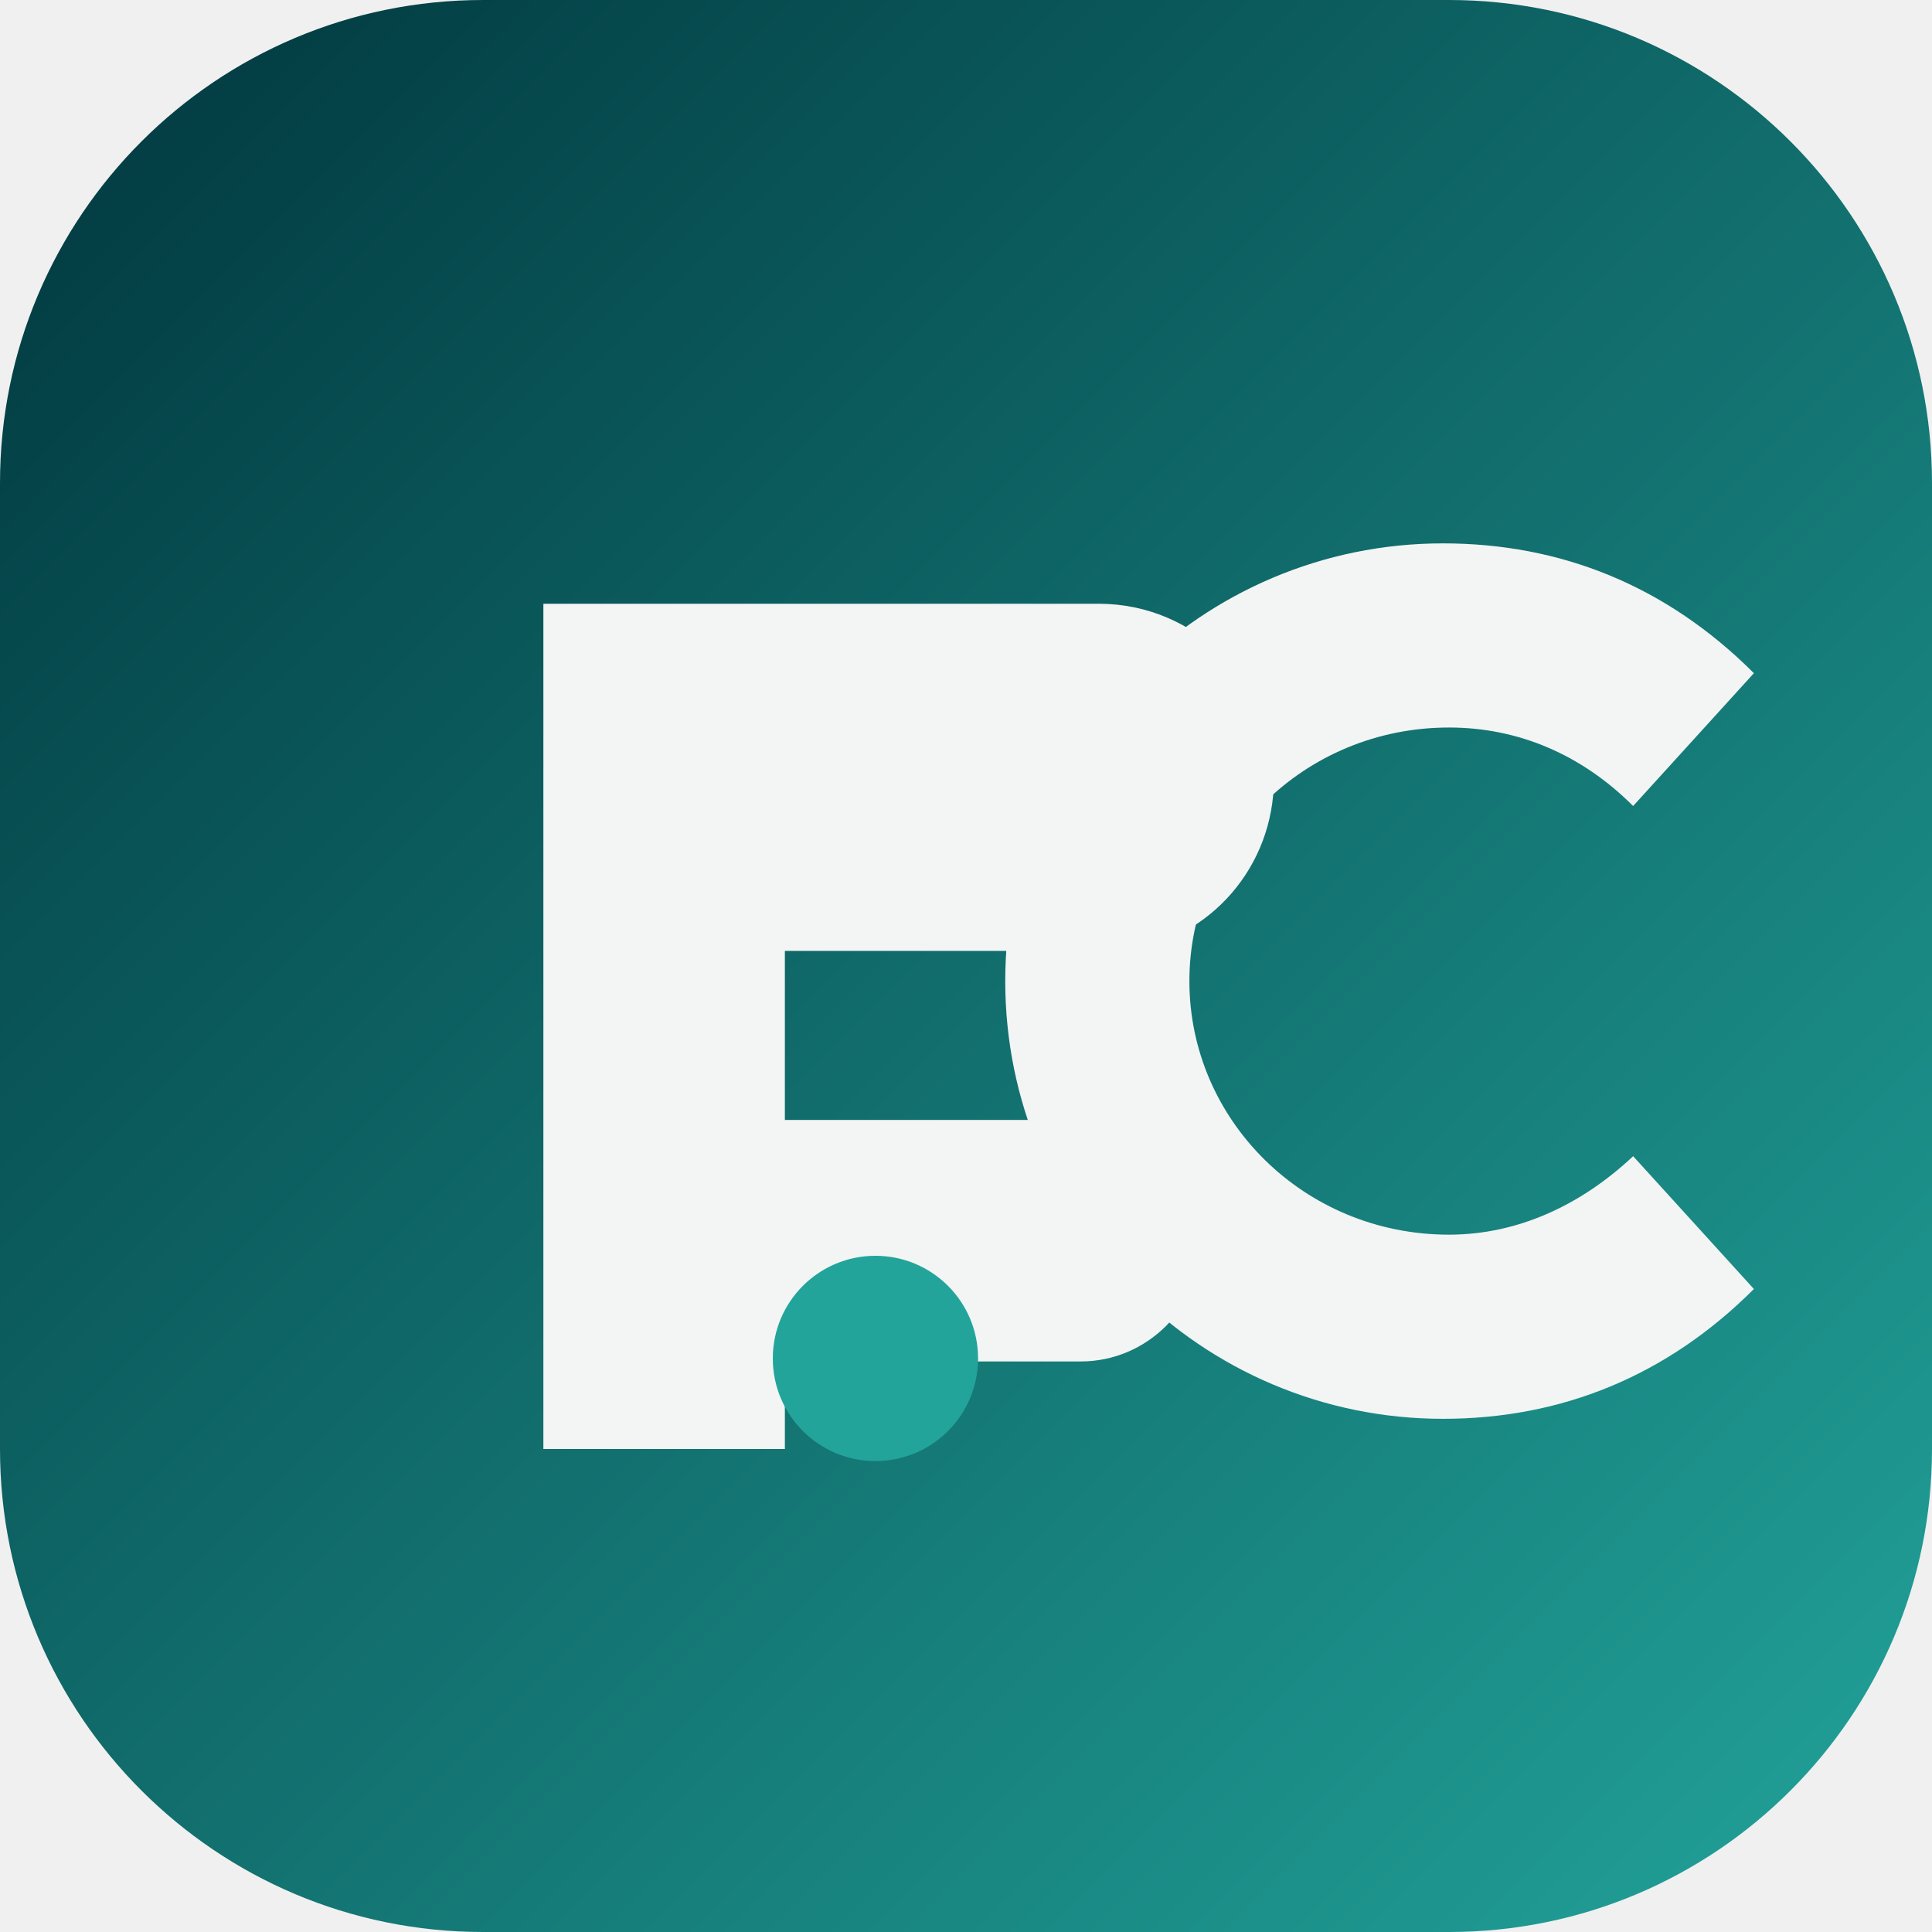
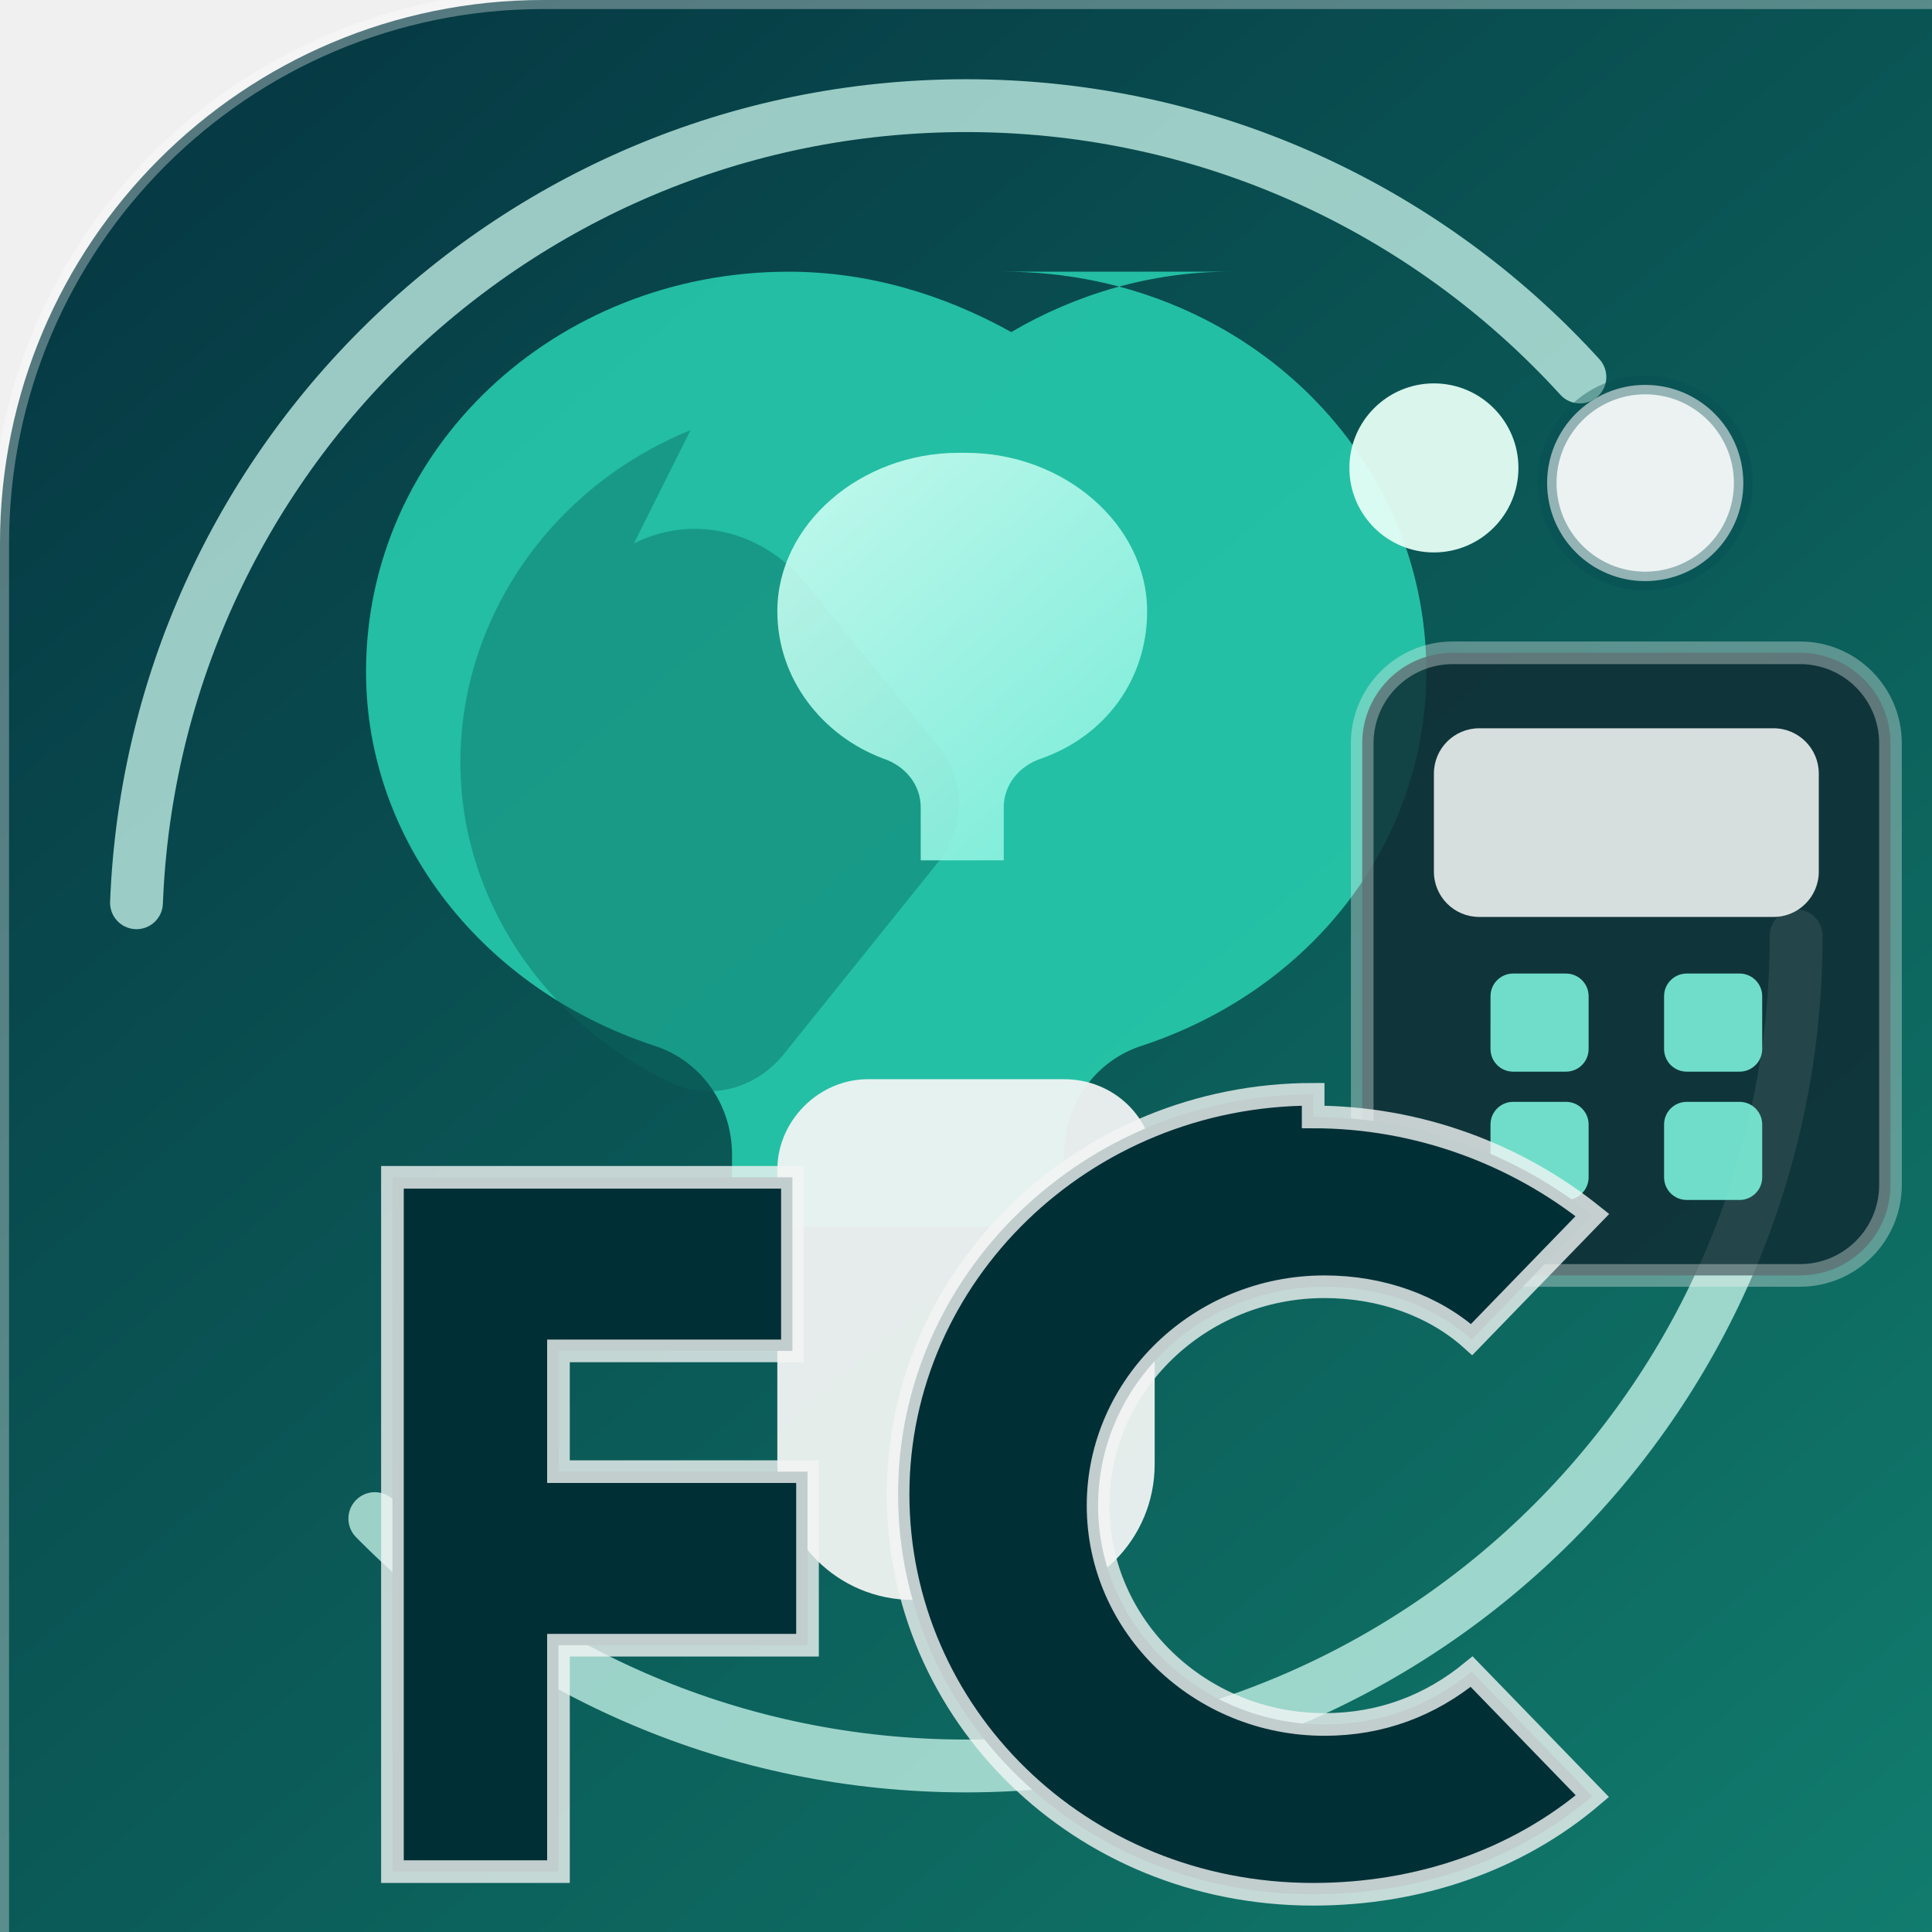
<svg xmlns="http://www.w3.org/2000/svg" viewBox="0 0 64 64">
  <defs>
-     <linearGradient id="bg" x1="0" y1="0" x2="1" y2="1">
-       <stop offset="0%" stop-color="#00363d" />
-       <stop offset="100%" stop-color="#22a49b" />
+     <linearGradient id="bg" x1="0.1" y1="0" x2="0.95" y2="1">
+       <stop offset="0%" stop-color="#063a44" />
+       <stop offset="38%" stop-color="#0e6d63" />
+       <stop offset="100%" stop-color="#24c3a9" />
+     </linearGradient>
+     <linearGradient id="leafGlow" x1="0.2" y1="0" x2="1" y2="1">
+       <stop offset="0%" stop-color="#d1fff4" />
+       <stop offset="100%" stop-color="#81f1de" />
    </linearGradient>
  </defs>
-   <rect width="64" height="64" rx="16" fill="url(#bg)" />
-   <path d="M18 20h18.4c3.2 0 5.8 2.6 5.8 5.8 0 2.9-2.1 5.3-4.9 5.7H26v5.6h9.8c2.2 0 4 1.8 4 4s-1.8 4-4 4H26V48h-8z" fill="#f2f5f4" />
-   <path d="M47.8 18c-8 0-14.5 6.5-14.5 14.5S39.8 47 47.8 47c3.9 0 7.4-1.4 10.3-4.3l-4-4.4c-1.7 1.6-3.8 2.6-6.1 2.6-4.8 0-8.6-3.8-8.6-8.4s3.8-8.4 8.6-8.4c2.3 0 4.4 0.9 6.1 2.6l4-4.4C55.2 19.4 51.7 18 47.8 18z" fill="#f2f5f4" />
-   <circle cx="29" cy="45" r="3.4" fill="#22a49b" />
+   <rect width="128" height="128" rx="18" fill="url(#bg)" stroke="#ffffff" stroke-opacity=".32" stroke-width=".6" />
+   <g transform="translate(-8 -9) scale(1.25)">
+     <g>
+       <circle cx="32" cy="32" r="22" fill="none" stroke="#d5fff4" stroke-opacity=".72" stroke-width="1.4" stroke-linecap="round" stroke-dasharray="52 18" />
+       <circle cx="50" cy="20" r="2.6" fill="#ffffff" fill-opacity=".92" stroke="#064e52" stroke-opacity=".38" stroke-width=".5" />
+     </g>
+     <path d="M33 14.4c6.2 0 11.2 4.7 11.2 10.6 0 4.5-3 8.4-7.5 9.9-1.3.4-2.1 1.6-2.1 2.9v1.9h-8.8v-1.9c0-1.3-.8-2.5-2.1-2.9-4.5-1.5-7.6-5.4-7.6-9.9 0-5.9 5-10.6 11.2-10.6 2.1 0 4.1.6 5.9 1.6 1.7-1 3.7-1.6 5.8-1.6z" fill="#28d1b2" fill-opacity=".86" />
+     <path d="M24.7 18.6c-3.7 1.5-6.1 5-6.1 8.8 0 3.6 2.2 6.9 5.6 8.5 1.1.5 2.3.1 3-.8l4.1-5.1c.7-.9.7-2.2-.1-3.1l-3.5-4.3c-1.1-1.3-2.9-1.8-4.5-1z" fill="#0b675f" fill-opacity=".42" />
+     <path d="M29.4 35.8h5.2c1.3 0 2.4 1 2.4 2.4V46c0 2-1.6 3.6-3.6 3.6h-2.8c-2 0-3.6-1.6-3.6-3.6v-7.8c0-1.3 1.1-2.4 2.4-2.4z" fill="#f2f5f4" fill-opacity=".94" />
+     <path d="M32 19.2c2.6 0 4.8 1.9 4.8 4.2 0 1.8-1.1 3.3-2.8 3.9-.6.2-1 .7-1 1.3v1.4h-2.2v-1.4c0-.6-.4-1.1-1-1.3-1.6-.6-2.8-2.1-2.8-3.9 0-2.3 2.2-4.2 4.8-4.2z" fill="url(#leafGlow)" fill-opacity=".88" />
+     <g transform="translate(2 -9)">
+       <rect x="40.5" y="33.5" width="14" height="16.5" rx="2.4" fill="#102d34" fill-opacity=".85" stroke="#f2f5f4" stroke-opacity=".35" stroke-width=".6" />
+       <rect x="42.4" y="35.5" width="10.2" height="5" rx="1.2" fill="#f2f5f4" fill-opacity=".88" />
+       <rect x="43.9" y="42" width="2.6" height="2.6" rx=".6" fill="#7bf0d9" fill-opacity=".9" />
+       <rect x="48.5" y="42" width="2.6" height="2.6" rx=".6" fill="#7bf0d9" fill-opacity=".9" />
+       <rect x="43.9" y="45.4" width="2.6" height="2.6" rx=".6" fill="#7bf0d9" fill-opacity=".9" />
+       <rect x="48.5" y="45.4" width="2.6" height="2.6" rx=".6" fill="#7bf0d9" fill-opacity=".9" />
+     </g>
+     <g transform="translate(0 6) scale(1)">
+       <path stroke="#f2f5f4" stroke-opacity=".8" stroke-width=".6" d="M16.8 32.4h10.6v4.6h-6.2v3.2h6.6v4.6h-6.6v6h-4.4z" fill="#012f36" />
+     </g>
+     <g transform="translate(4 6) scale(1)">
+       <path stroke="#f2f5f4" stroke-opacity=".8" stroke-width=".6" d="M37.2 30.2c-6.1 0-11 4.8-11 10.6S31 51.4 37.2 51.4c2.8 0 5.4-.9 7.4-2.6l-3.2-3.3c-1.1.9-2.4 1.4-3.9 1.4-3.3 0-6-2.6-6-5.8s2.7-5.8 6-5.8c1.5 0 2.9.5 3.9 1.4l3.2-3.3c-2-1.6-4.6-2.6-7.4-2.6z" fill="#012f36" />
+     </g>
+   </g>
+   <circle cx="47.5" cy="15.5" r="2.8" fill="#e5fff5" fill-opacity=".94" />
</svg>
